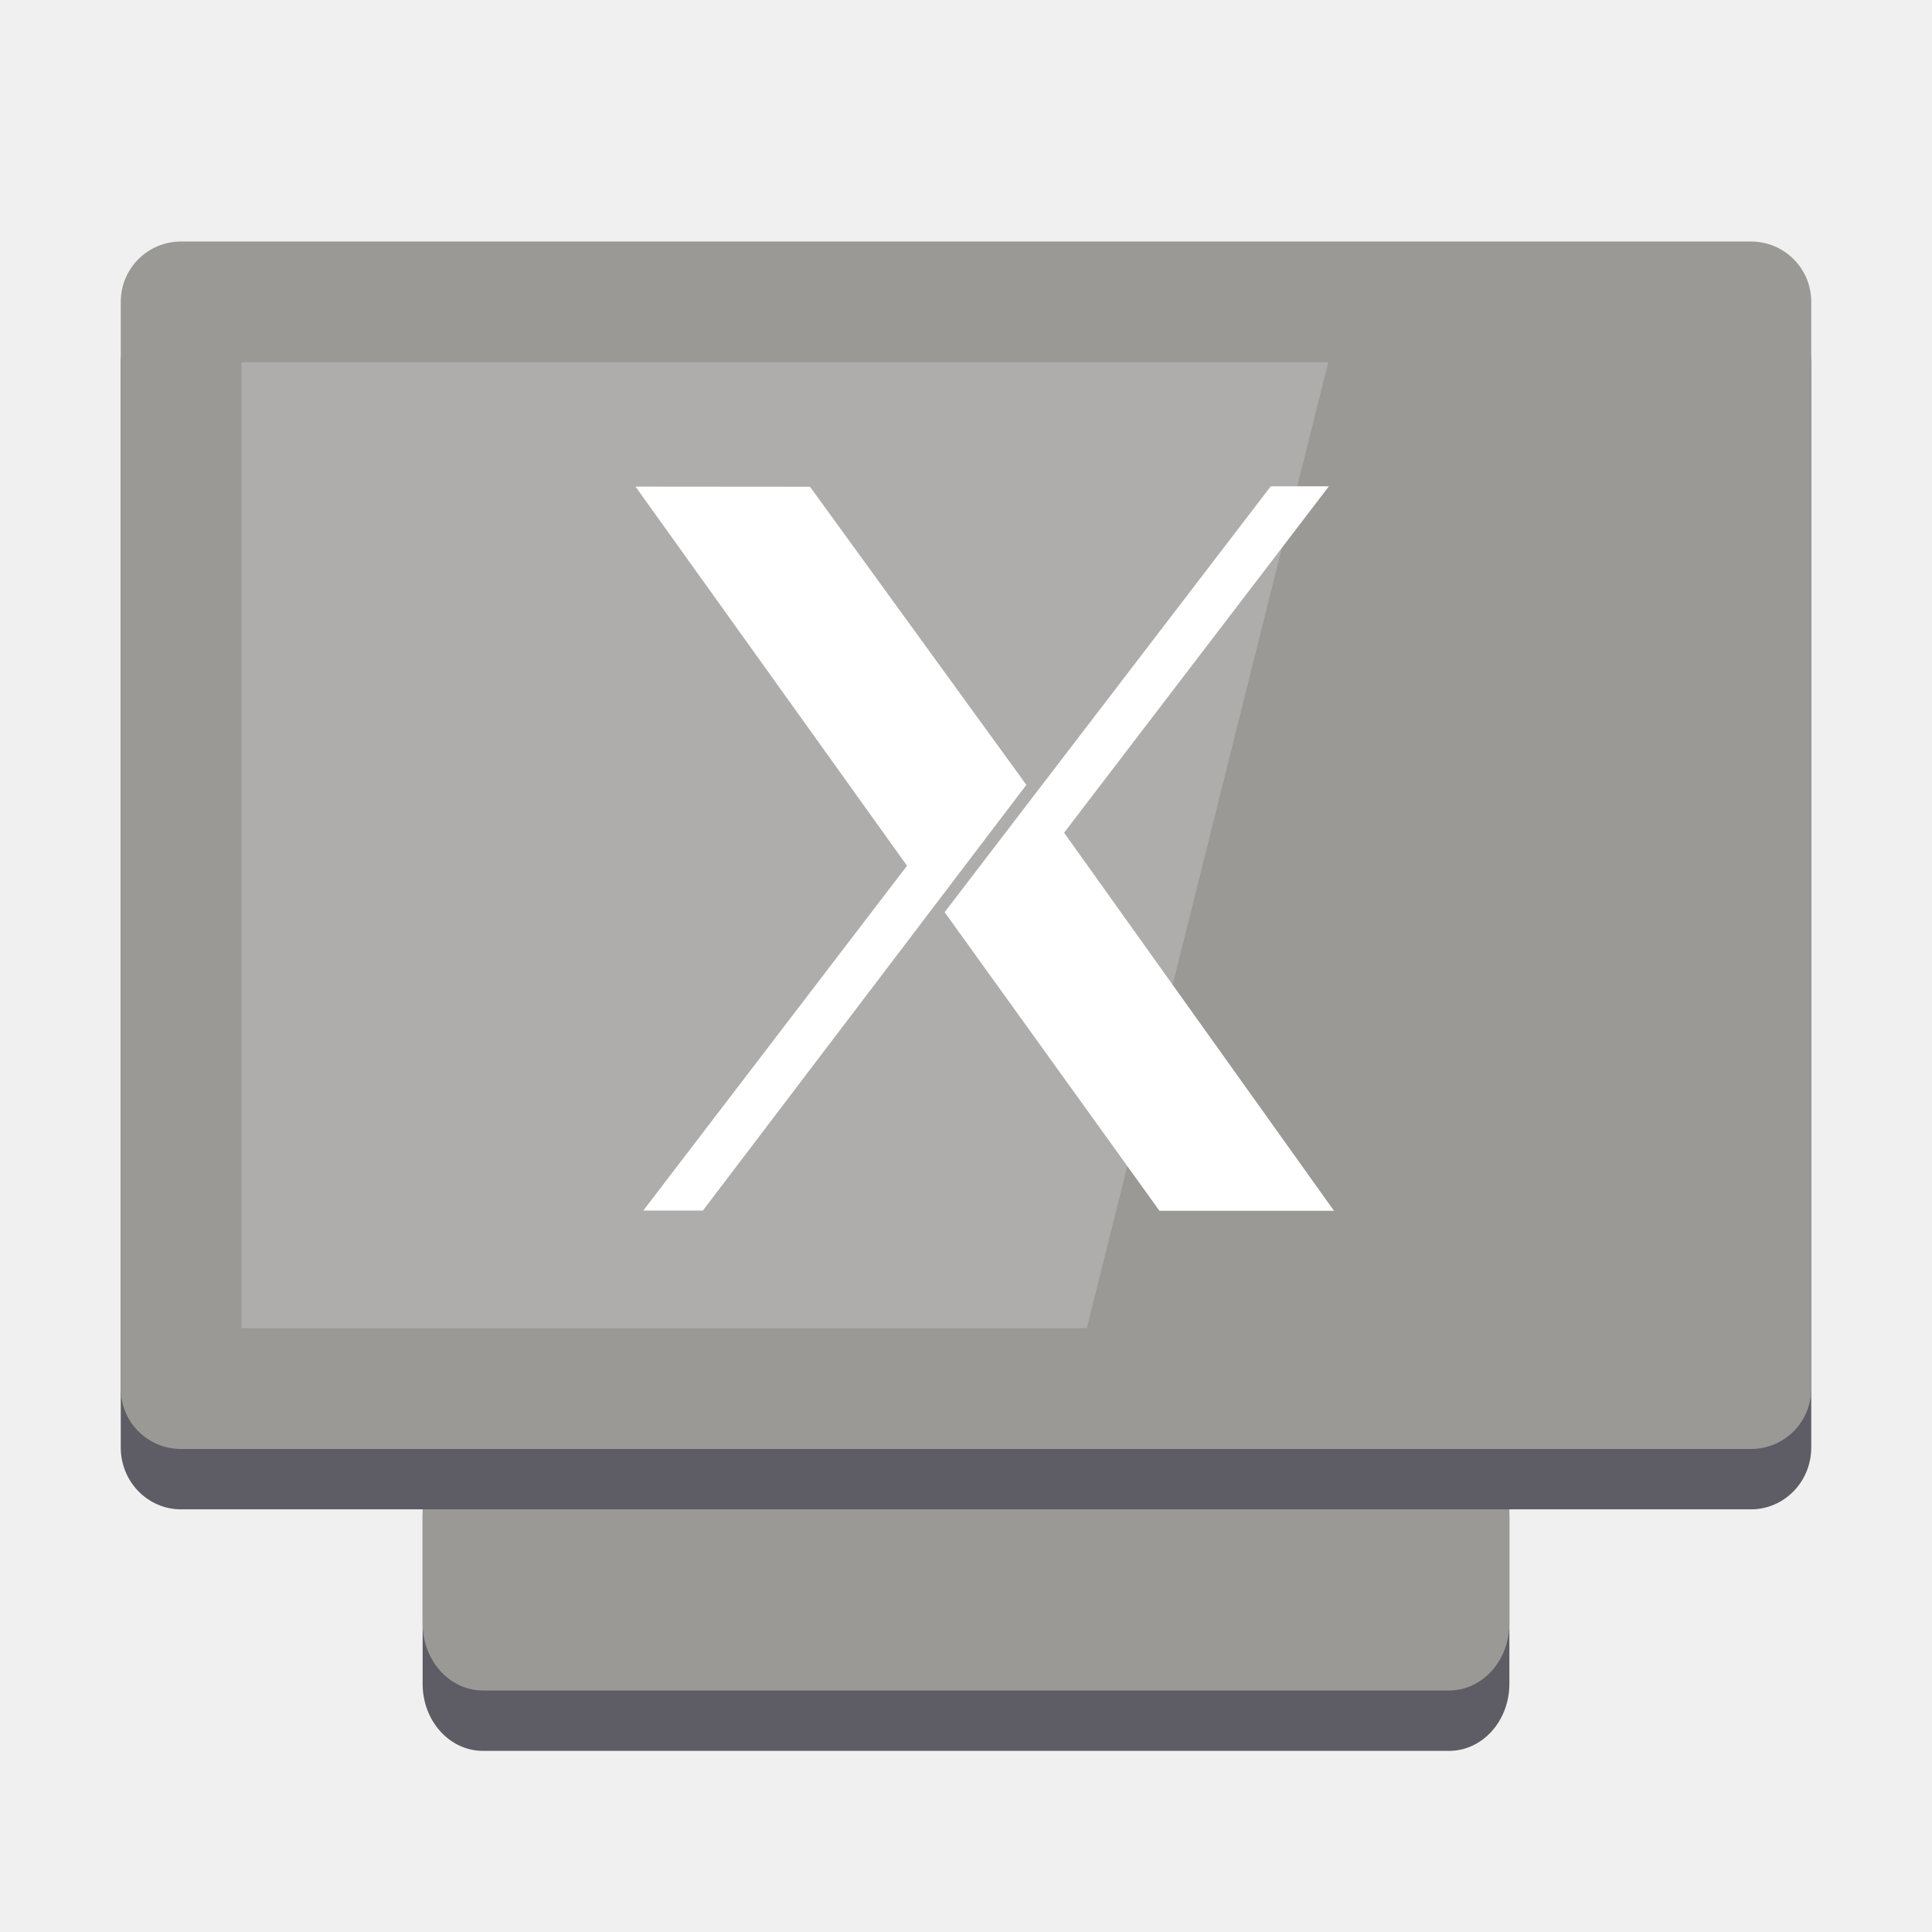
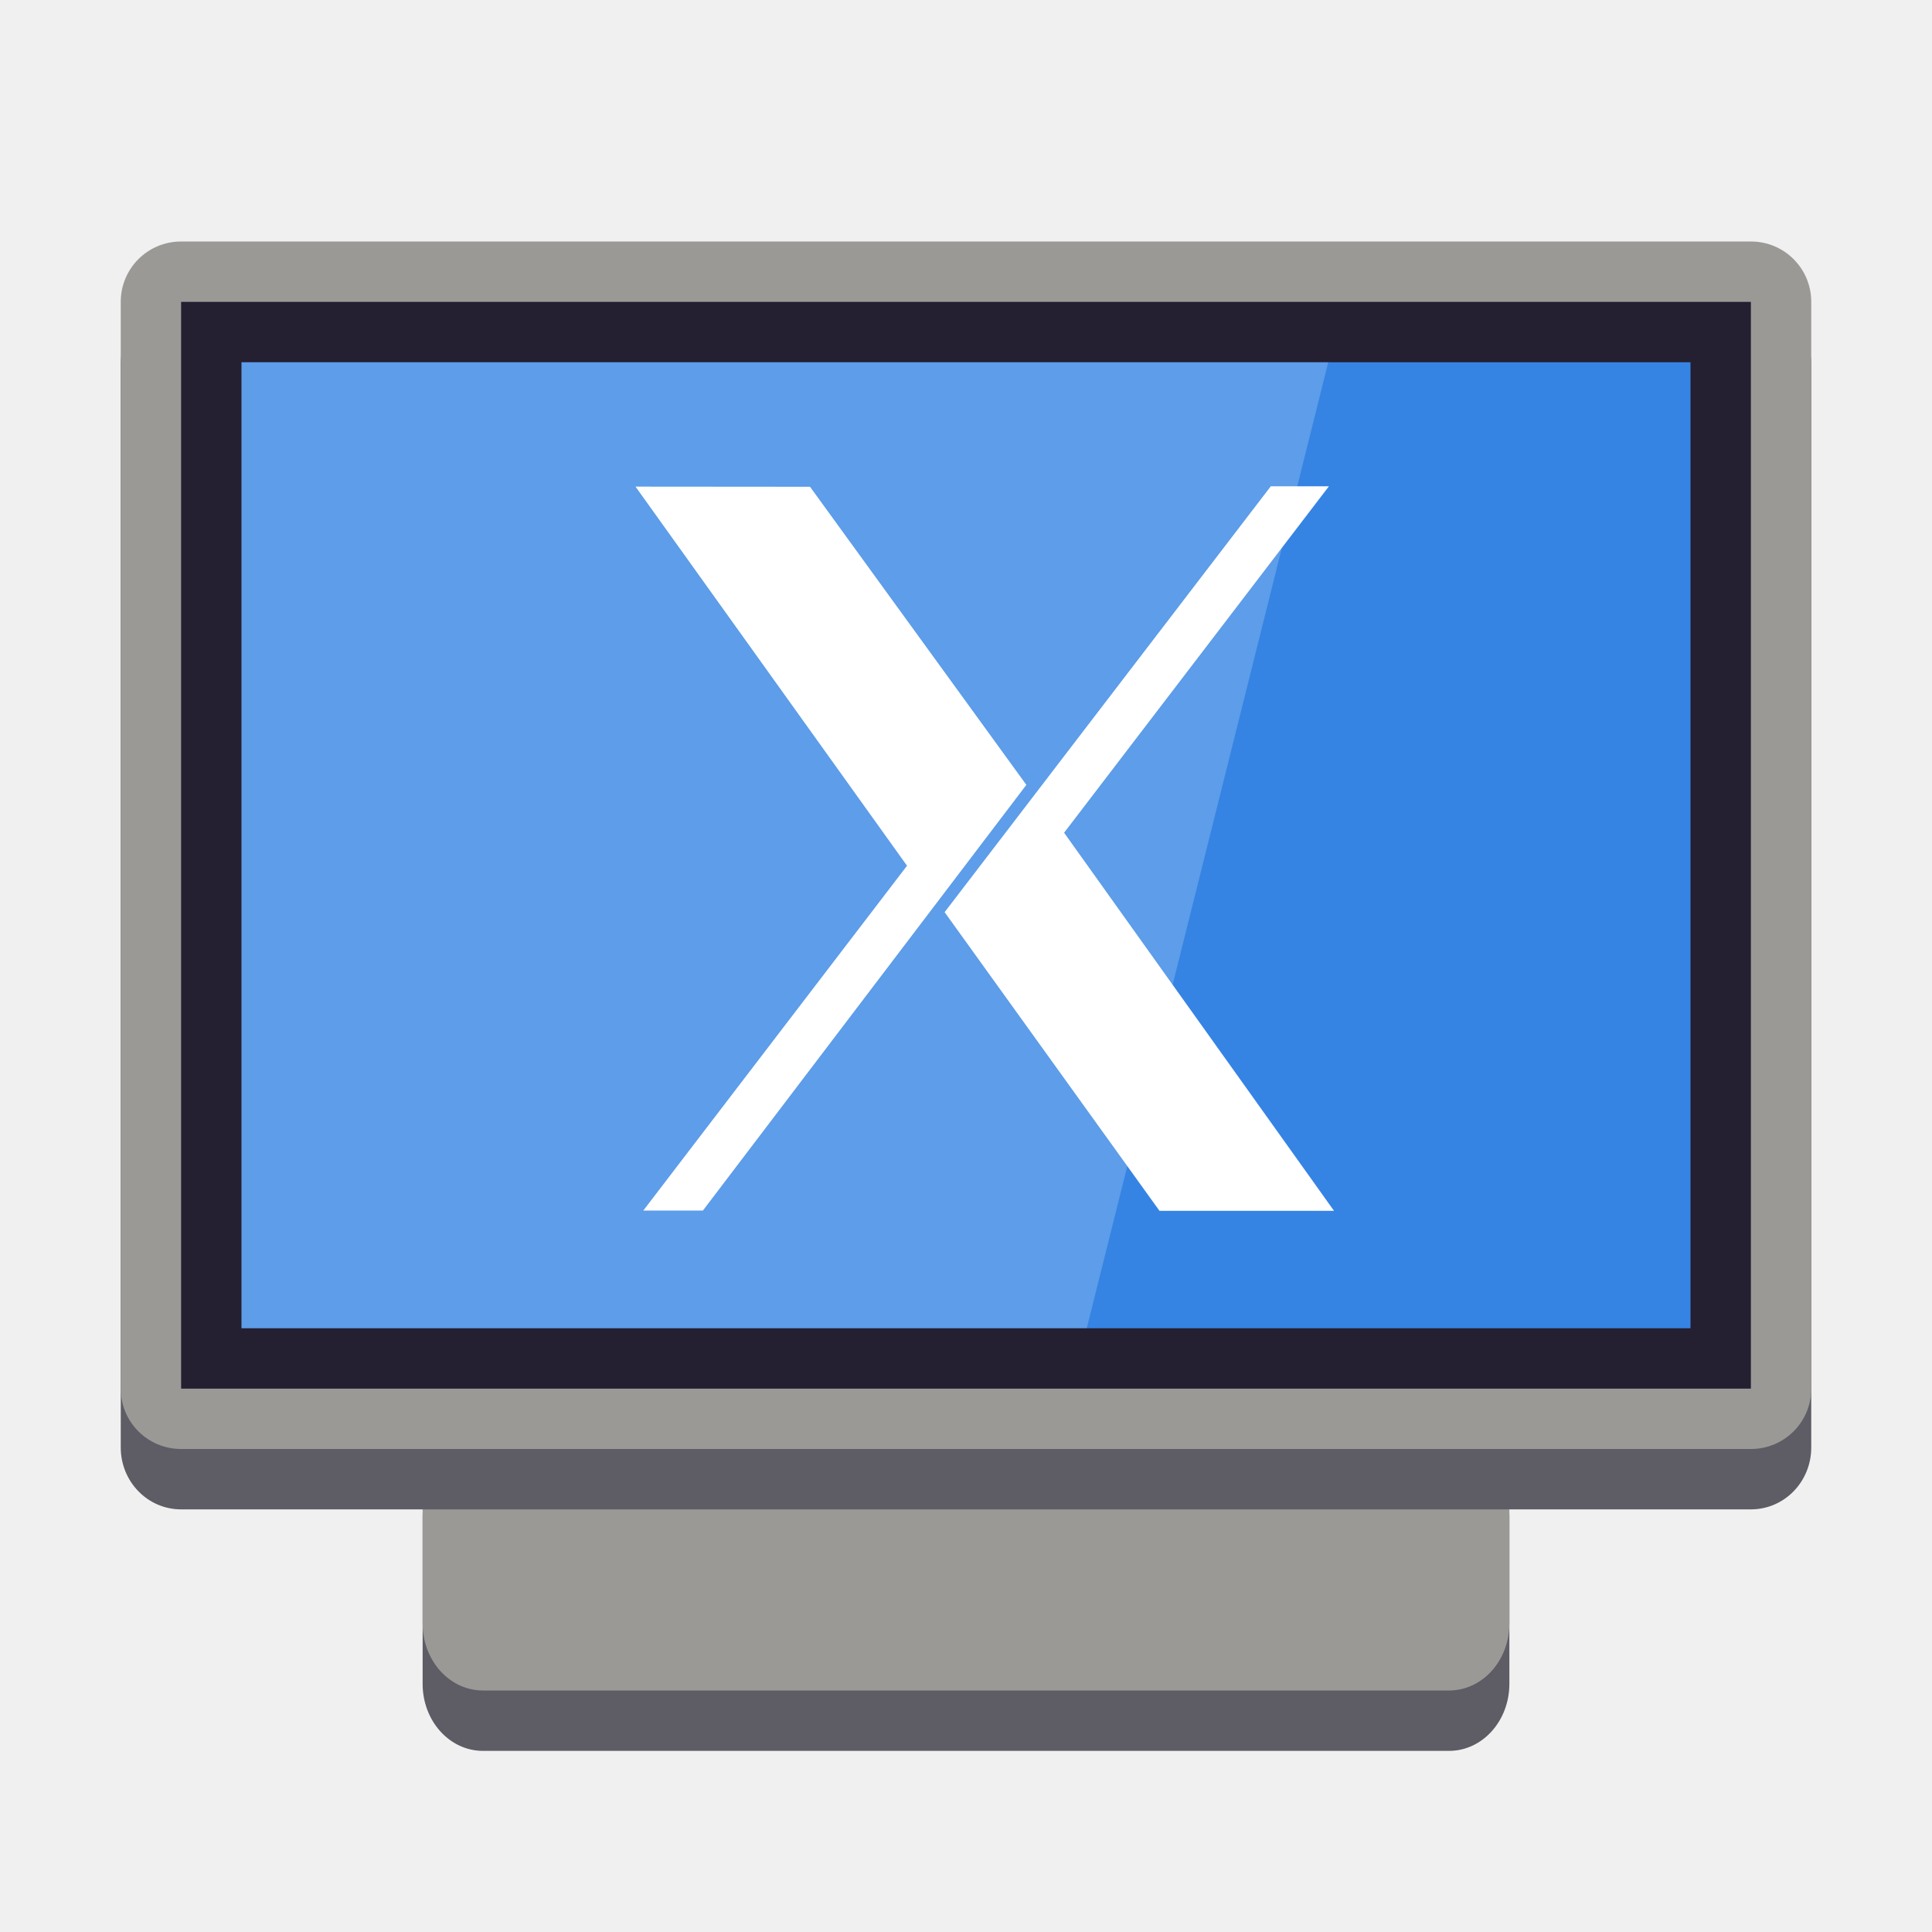
- <svg xmlns="http://www.w3.org/2000/svg" version="1.1" viewBox="0 0 32 32">
+ <svg xmlns="http://www.w3.org/2000/svg" version="1.1" viewBox="0 0 32 32" width="32" height="32">
  <defs>
    <linearGradient id="a" x1="319.21" x2="657.65" y1="235.15" y2="269.49" gradientUnits="userSpaceOnUse">
      <stop stop-color="#e54c18" offset="0" />
      <stop stop-color="#fec350" offset="1" />
    </linearGradient>
  </defs>
-   <g transform="matrix(.5 0 0 .5 0 8)">
-     <path d="m16 32c-1.108 0-2 0.991-2 2.222v5.556c0 1.231 0.892 2.222 2 2.222h32c1.108 0 2-0.991 2-2.222v-5.556c0-1.231-0.892-2.222-2-2.222z" fill="#5e5c64" />
-     <path d="m16 30c-1.108 0-2 0.991-2 2.222v5.556c0 1.231 0.892 2.222 2 2.222h32c1.108 0 2-0.991 2-2.222v-5.556c0-1.231-0.892-2.222-2-2.222z" fill="#9a9996" />
-     <path d="m6-6c-1.108 0-2 0.915-2 2.051v35.897c0 1.136 0.892 2.051 2 2.051h52c1.108 0 2-0.915 2-2.051v-35.897c0-1.136-0.892-2.051-2-2.051z" fill="#5e5c64" />
-     <path transform="translate(0,-16)" d="m6 8c-1.108 0-2 0.892-2 2v36c0 1.108 0.892 2 2 2h52c1.108 0 2-0.892 2-2v-36c0-1.108-0.892-2-2-2z" fill="#9a9996" />
-     <rect x="6" y="-6" width="52" height="36" ry="0" fill="#3d3846" />
-     <rect x="8" y="-4" width="48" height="32" ry="0" fill="#ff7800" />
-     <path d="m8-4h36l-8 32h-28z" fill="#fff" opacity=".2" />
-     <g transform="matrix(.078635 0 0 .078635 26.904 -3.4209)">
-       <g transform="translate(-413.21 -40.704)">
-         <path d="m342.07 390.7 111.1-145.26-114.38-159.71 73.514 0.061 91.138 125.58-136.27 179.33zm217.45 0.103-90.509-125.8 137.4-179.41h24.482l-111.55 145.94 113.69 159.27z" fill="#fff" />
-       </g>
-       <rect x="322.36" y="180.85" width=".505" height="0" fill="#000cff" opacity=".407" />
+   <g stroke-width=".5">
+     <path d="m8 24c-0.554 0-1 0.496-1 1.111v2.778c0 0.616 0.446 1.111 1 1.111h16c0.554 0 1-0.496 1-1.111v-2.778c0-0.616-0.446-1.111-1-1.111z" fill="#5e5c64" />
+     <path d="m8 23c-0.554 0-1 0.496-1 1.111v2.778c0 0.616 0.446 1.111 1 1.111h16c0.554 0 1-0.496 1-1.111v-2.778c0-0.616-0.446-1.111-1-1.111z" fill="#9a9996" />
+     <path d="m3 5c-0.554 0-1 0.457-1 1.026v17.948c0 0.568 0.446 1.026 1 1.026h26c0.554 0 1-0.457 1-1.026v-17.948c0-0.568-0.446-1.026-1-1.026z" fill="#5e5c64" />
+     <path d="m3 4c-0.554 0-1 0.446-1 1v18c0 0.554 0.446 1 1 1h26c0.554 0 1-0.446 1-1v-18c0-0.554-0.446-1-1-1z" fill="#9a9996" />
+     <rect x="3" y="5" width="26" height="18" ry="0" fill="#241f31" />
+     <rect x="4" y="6" width="24" height="16" ry="0" fill="#3584e4" />
+     <path d="m4 6h18l-4 16h-14z" fill="#fff" opacity=".2" />
+   </g>
+   <g transform="matrix(.039318 0 0 .039318 13.452 6.2896)">
+     <g transform="translate(-413.21,-40.704)">
+       <path d="m342.07 390.7 111.1-145.26-114.38-159.71 73.514 0.061 91.138 125.58-136.27 179.33zm217.45 0.103-90.509-125.8 137.4-179.41h24.482l-111.55 145.94 113.69 159.27z" fill="#fff" />
    </g>
+     <rect x="322.36" y="180.85" width=".505" height="0" fill="#000cff" opacity=".407" />
  </g>
-   <style type="text/css">#P1 {fill:url(#a)}
- rect {opacity:.407;fill:#000cff;width:.505;height:0}</style>
</svg>
